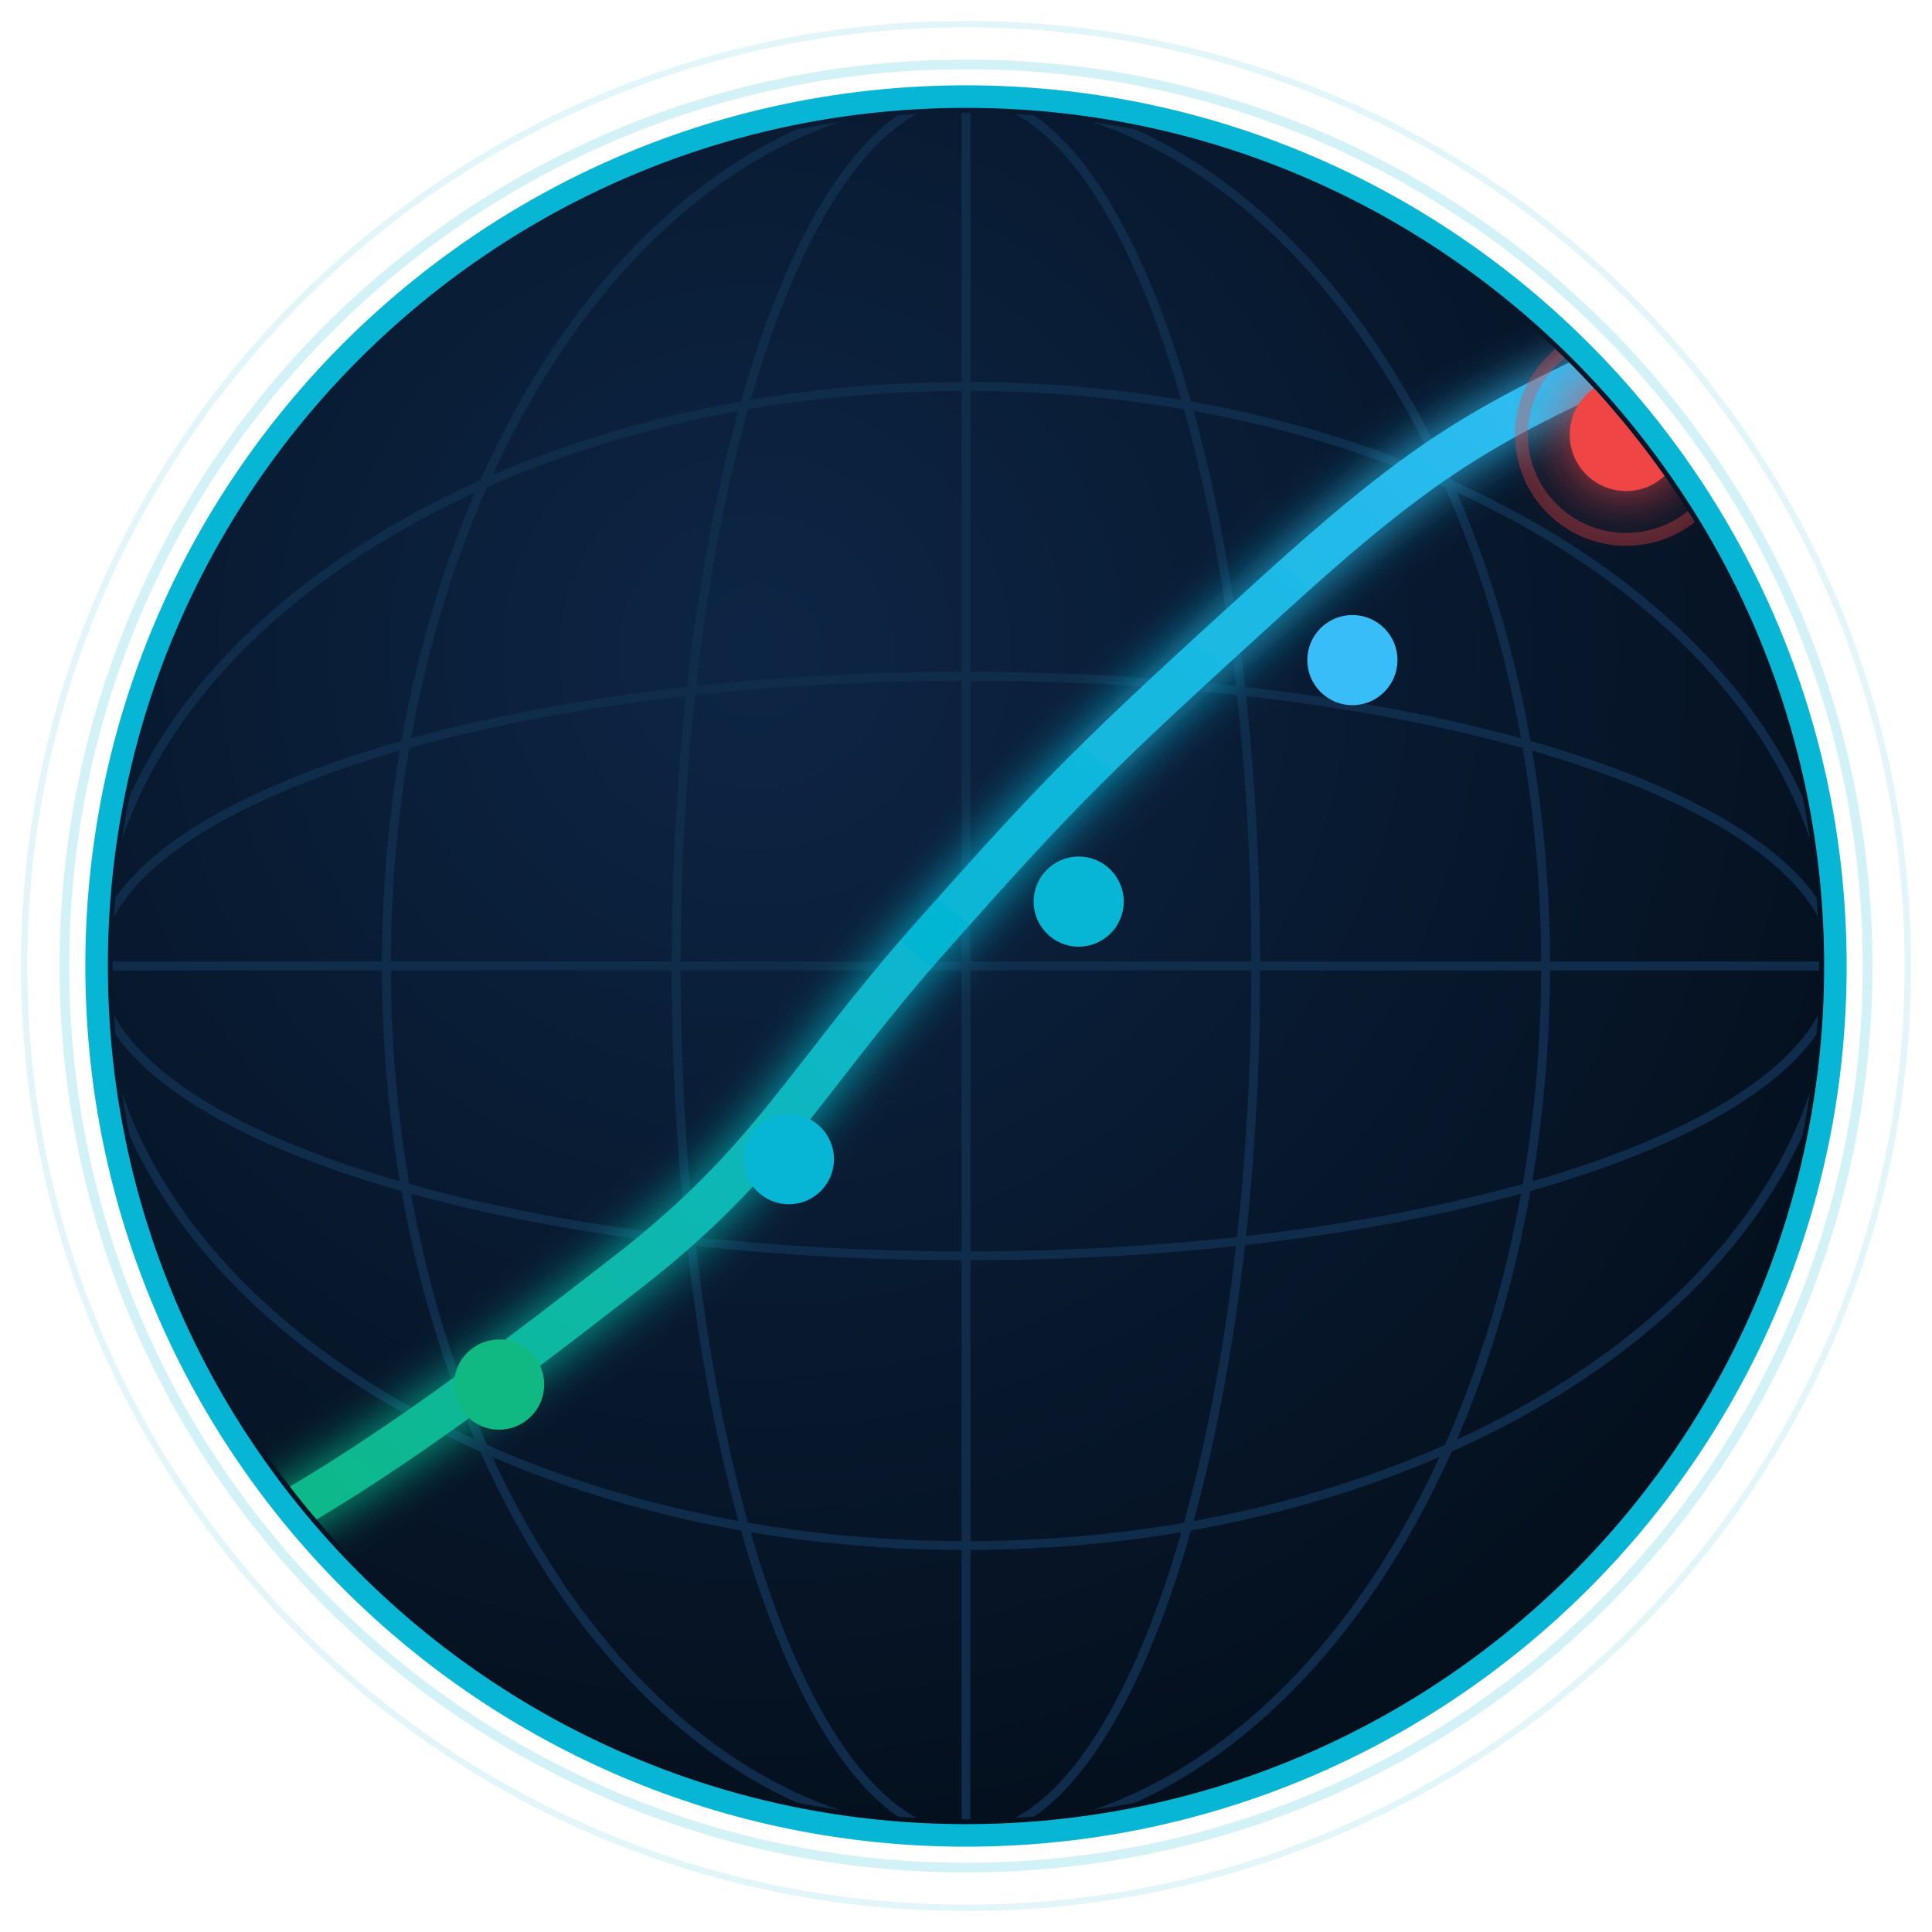
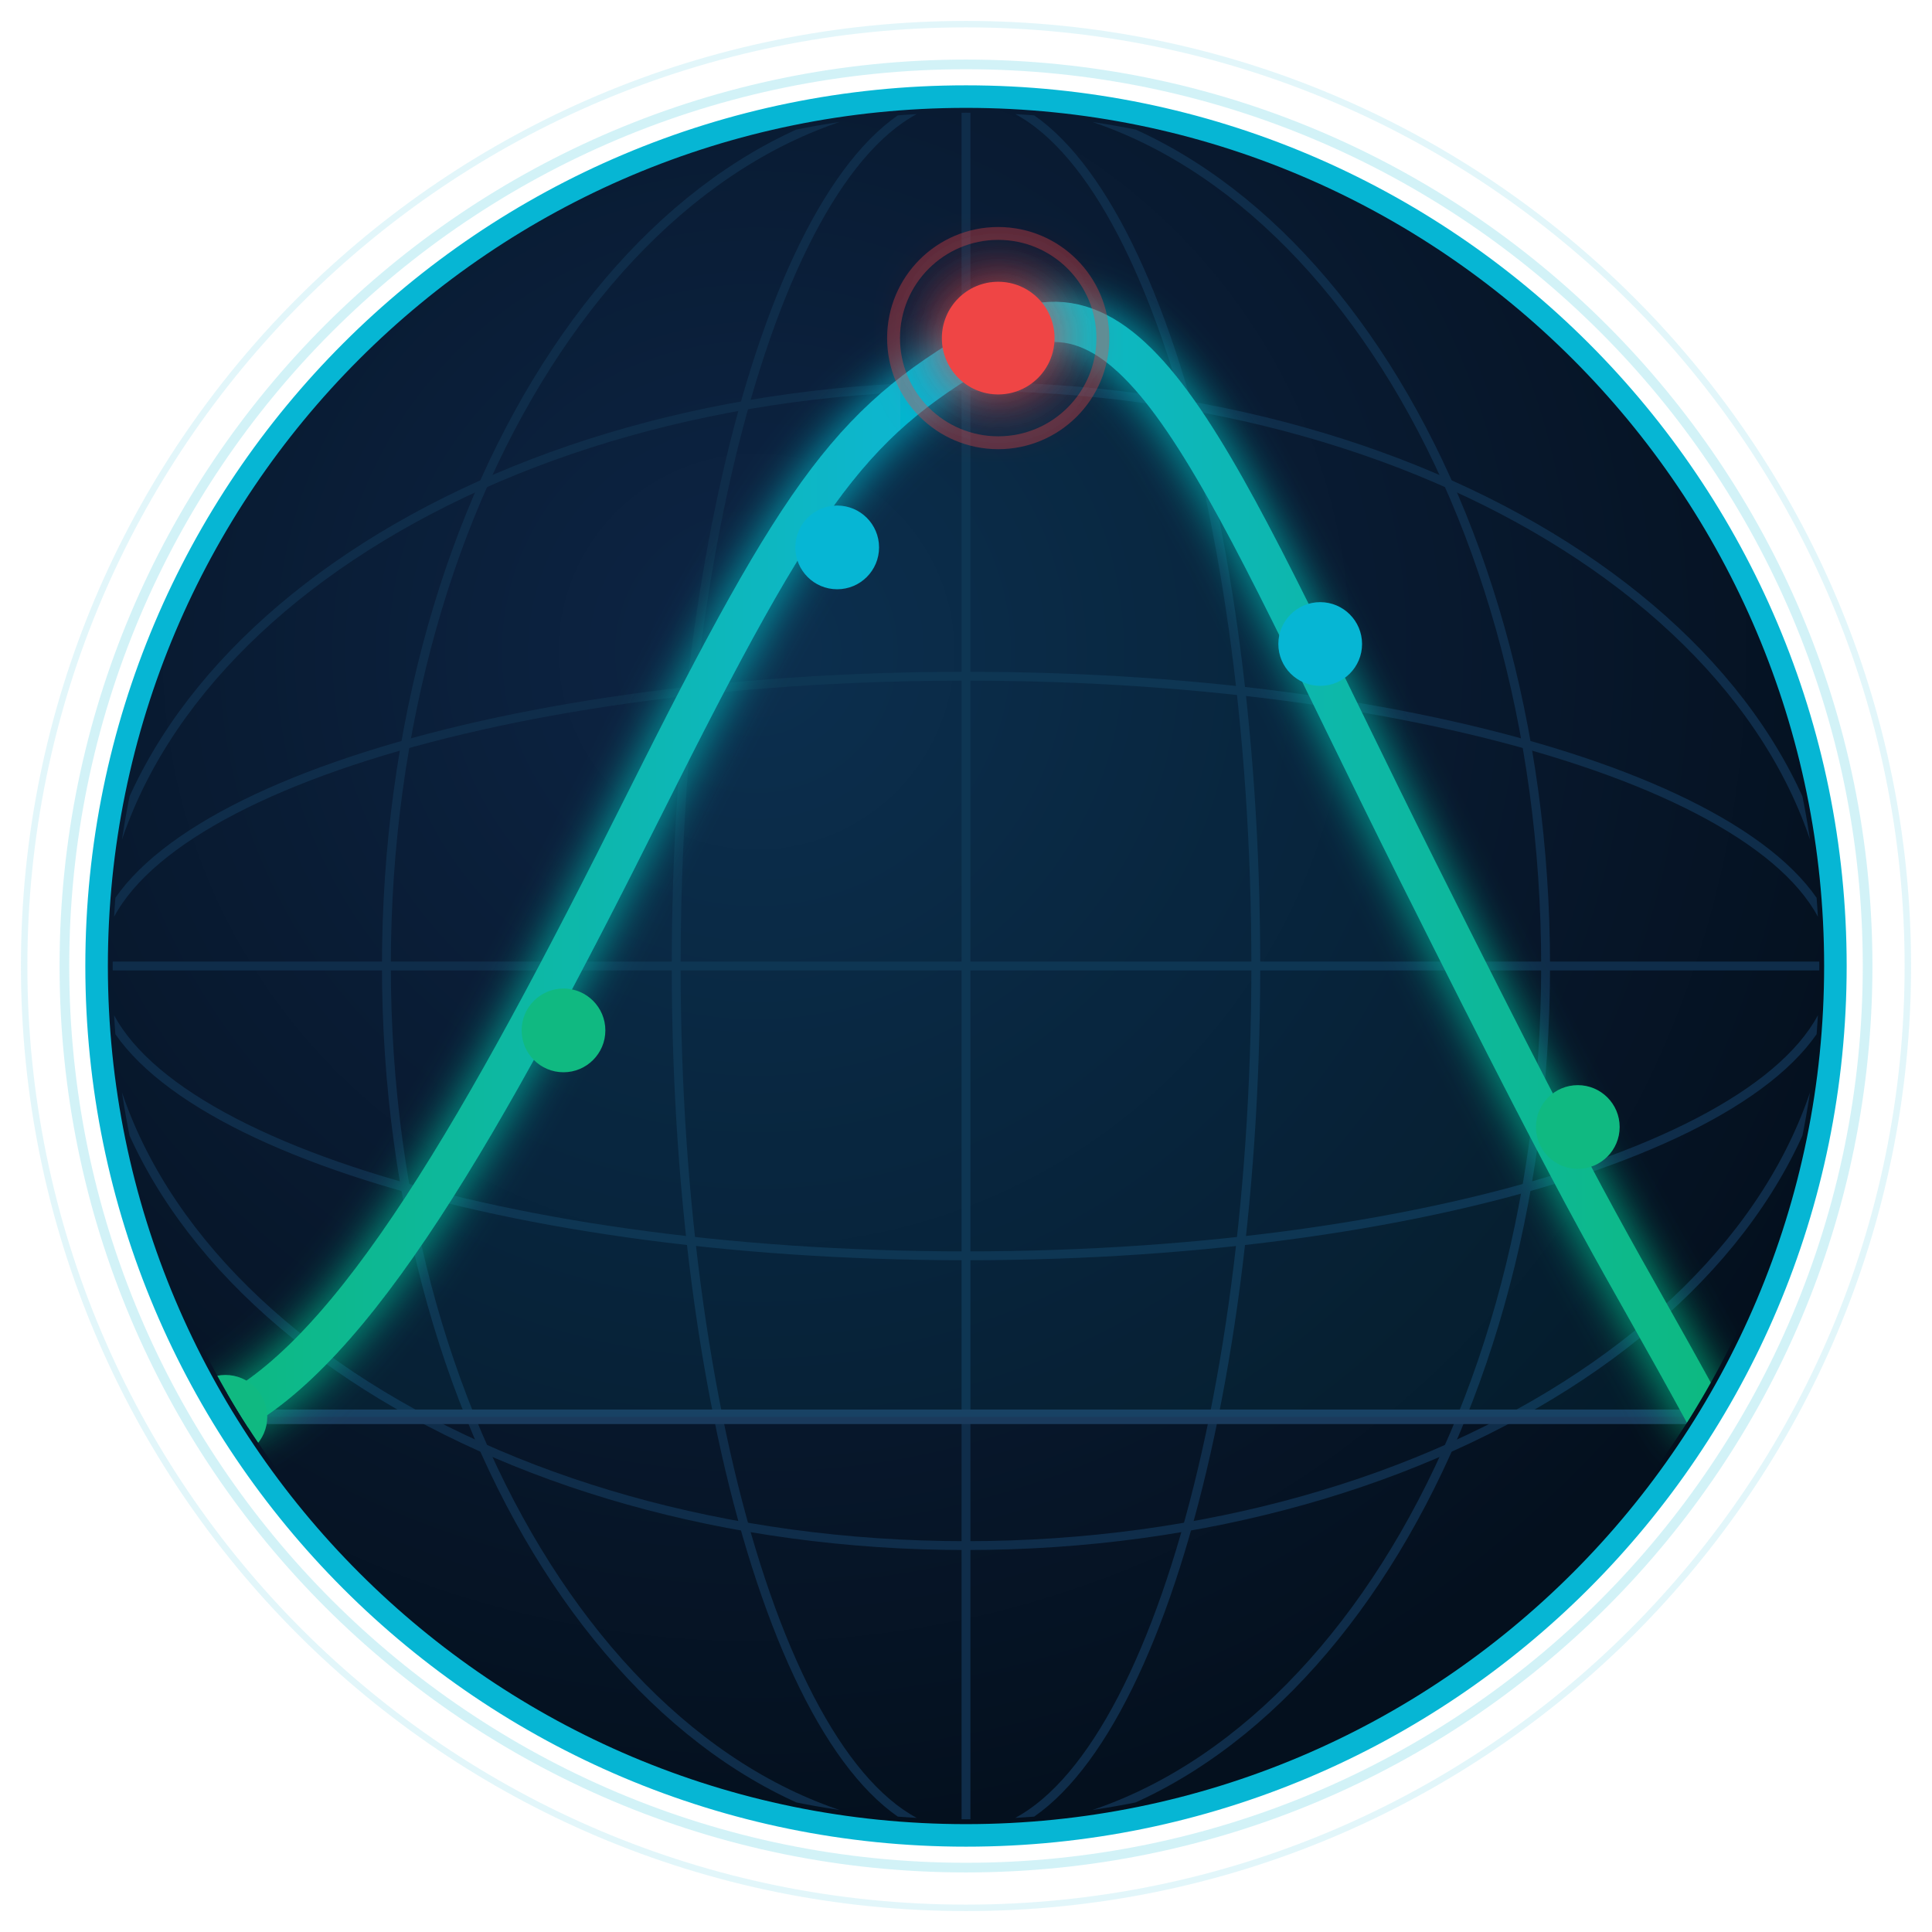
<svg xmlns="http://www.w3.org/2000/svg" viewBox="0 0 120 120" role="img" aria-label="Epidemos logo">
  <defs>
    <radialGradient id="globeBg" cx="38%" cy="32%" r="68%">
      <stop offset="0%" stop-color="#0D2545" />
      <stop offset="100%" stop-color="#04101E" />
    </radialGradient>
-     <linearGradient id="epicurve" x1="0%" y1="100%" x2="100%" y2="0%">
+     <linearGradient id="curveGrad" x1="0%" y1="0%" x2="100%" y2="0%">
      <stop offset="0%" stop-color="#10B981" />
-       <stop offset="50%" stop-color="#06B6D4" />
-       <stop offset="100%" stop-color="#38BDF8" />
+       <stop offset="48%" stop-color="#06B6D4" />
+       <stop offset="100%" stop-color="#10B981" />
    </linearGradient>
    <clipPath id="gc">
      <circle cx="60" cy="60" r="53" />
    </clipPath>
-     <filter id="glow" x="-20%" y="-20%" width="140%" height="140%">
-       <feGaussianBlur stdDeviation="1.5" result="blur" />
+     <filter id="glow" x="-30%" y="-30%" width="160%" height="160%">
+       <feGaussianBlur stdDeviation="1.4" result="blur" />
      <feMerge>
        <feMergeNode in="blur" />
        <feMergeNode in="SourceGraphic" />
      </feMerge>
    </filter>
-     <filter id="redglow" x="-50%" y="-50%" width="200%" height="200%">
+     <filter id="redglow" x="-60%" y="-60%" width="220%" height="220%">
      <feGaussianBlur stdDeviation="2" result="blur" />
      <feMerge>
        <feMergeNode in="blur" />
        <feMergeNode in="SourceGraphic" />
      </feMerge>
    </filter>
  </defs>
  <circle cx="60" cy="60" r="58.5" fill="none" stroke="#06B6D4" stroke-width="0.4" opacity="0.12" />
  <circle cx="60" cy="60" r="56" fill="none" stroke="#06B6D4" stroke-width="0.6" opacity="0.18" />
  <circle cx="60" cy="60" r="54" fill="url(#globeBg)" />
  <circle cx="60" cy="60" r="54" fill="none" stroke="#06B6D4" stroke-width="1.4" />
  <g clip-path="url(#gc)" fill="none" stroke="#0F2D4A" stroke-width="0.55">
    <line x1="60" y1="7" x2="60" y2="113" />
    <line x1="7" y1="60" x2="113" y2="60" />
    <ellipse cx="60" cy="60" rx="54" ry="18" />
    <ellipse cx="60" cy="60" rx="54" ry="36" />
    <ellipse cx="60" cy="60" rx="18" ry="54" />
    <ellipse cx="60" cy="60" rx="36" ry="54" />
  </g>
-   <path d="M 14,96 C 22,92 30,86 39,79 S 50,67 58,58 S 68,47 79,37 S 93,26 106,20" fill="none" stroke="url(#epicurve)" stroke-width="2.6" stroke-linecap="round" clip-path="url(#gc)" filter="url(#glow)" />
-   <circle cx="14" cy="96" r="2.8" fill="#10B981" clip-path="url(#gc)" />
-   <circle cx="31" cy="86" r="2.8" fill="#10B981" clip-path="url(#gc)" />
-   <circle cx="49" cy="72" r="2.8" fill="#06B6D4" clip-path="url(#gc)" />
-   <circle cx="67" cy="56" r="2.8" fill="#06B6D4" clip-path="url(#gc)" />
-   <circle cx="84" cy="41" r="2.8" fill="#38BDF8" clip-path="url(#gc)" />
-   <circle cx="101" cy="27" r="3.5" fill="#EF4444" clip-path="url(#gc)" filter="url(#redglow)" />
-   <circle cx="101" cy="27" r="6.5" fill="none" stroke="#EF4444" stroke-width="0.8" opacity="0.35" clip-path="url(#gc)" />
+   <line x1="13" y1="88" x2="107" y2="88" stroke="#1A3A5C" stroke-width="0.9" clip-path="url(#gc)" />
+   <path d="M 14,88 C 22,84 30,70 40,50 S 53,26 62,21 S 76,30 88,54 S 100,77 106,88 Z" fill="rgba(6,182,212,0.07)" clip-path="url(#gc)" />
+   <path d="M 14,88 C 22,84 30,70 40,50 S 53,26 62,21 S 76,30 88,54 S 100,77 106,88" fill="none" stroke="url(#curveGrad)" stroke-width="2.5" stroke-linecap="round" clip-path="url(#gc)" filter="url(#glow)" />
+   <circle cx="14" cy="88" r="2.6" fill="#10B981" clip-path="url(#gc)" />
+   <circle cx="35" cy="64" r="2.6" fill="#10B981" clip-path="url(#gc)" />
+   <circle cx="52" cy="34" r="2.6" fill="#06B6D4" clip-path="url(#gc)" />
+   <circle cx="62" cy="21" r="3.5" fill="#EF4444" clip-path="url(#gc)" filter="url(#redglow)" />
+   <circle cx="62" cy="21" r="6.5" fill="none" stroke="#EF4444" stroke-width="0.8" opacity="0.35" clip-path="url(#gc)" />
+   <circle cx="82" cy="40" r="2.6" fill="#06B6D4" clip-path="url(#gc)" />
+   <circle cx="98" cy="70" r="2.6" fill="#10B981" clip-path="url(#gc)" />
</svg>
